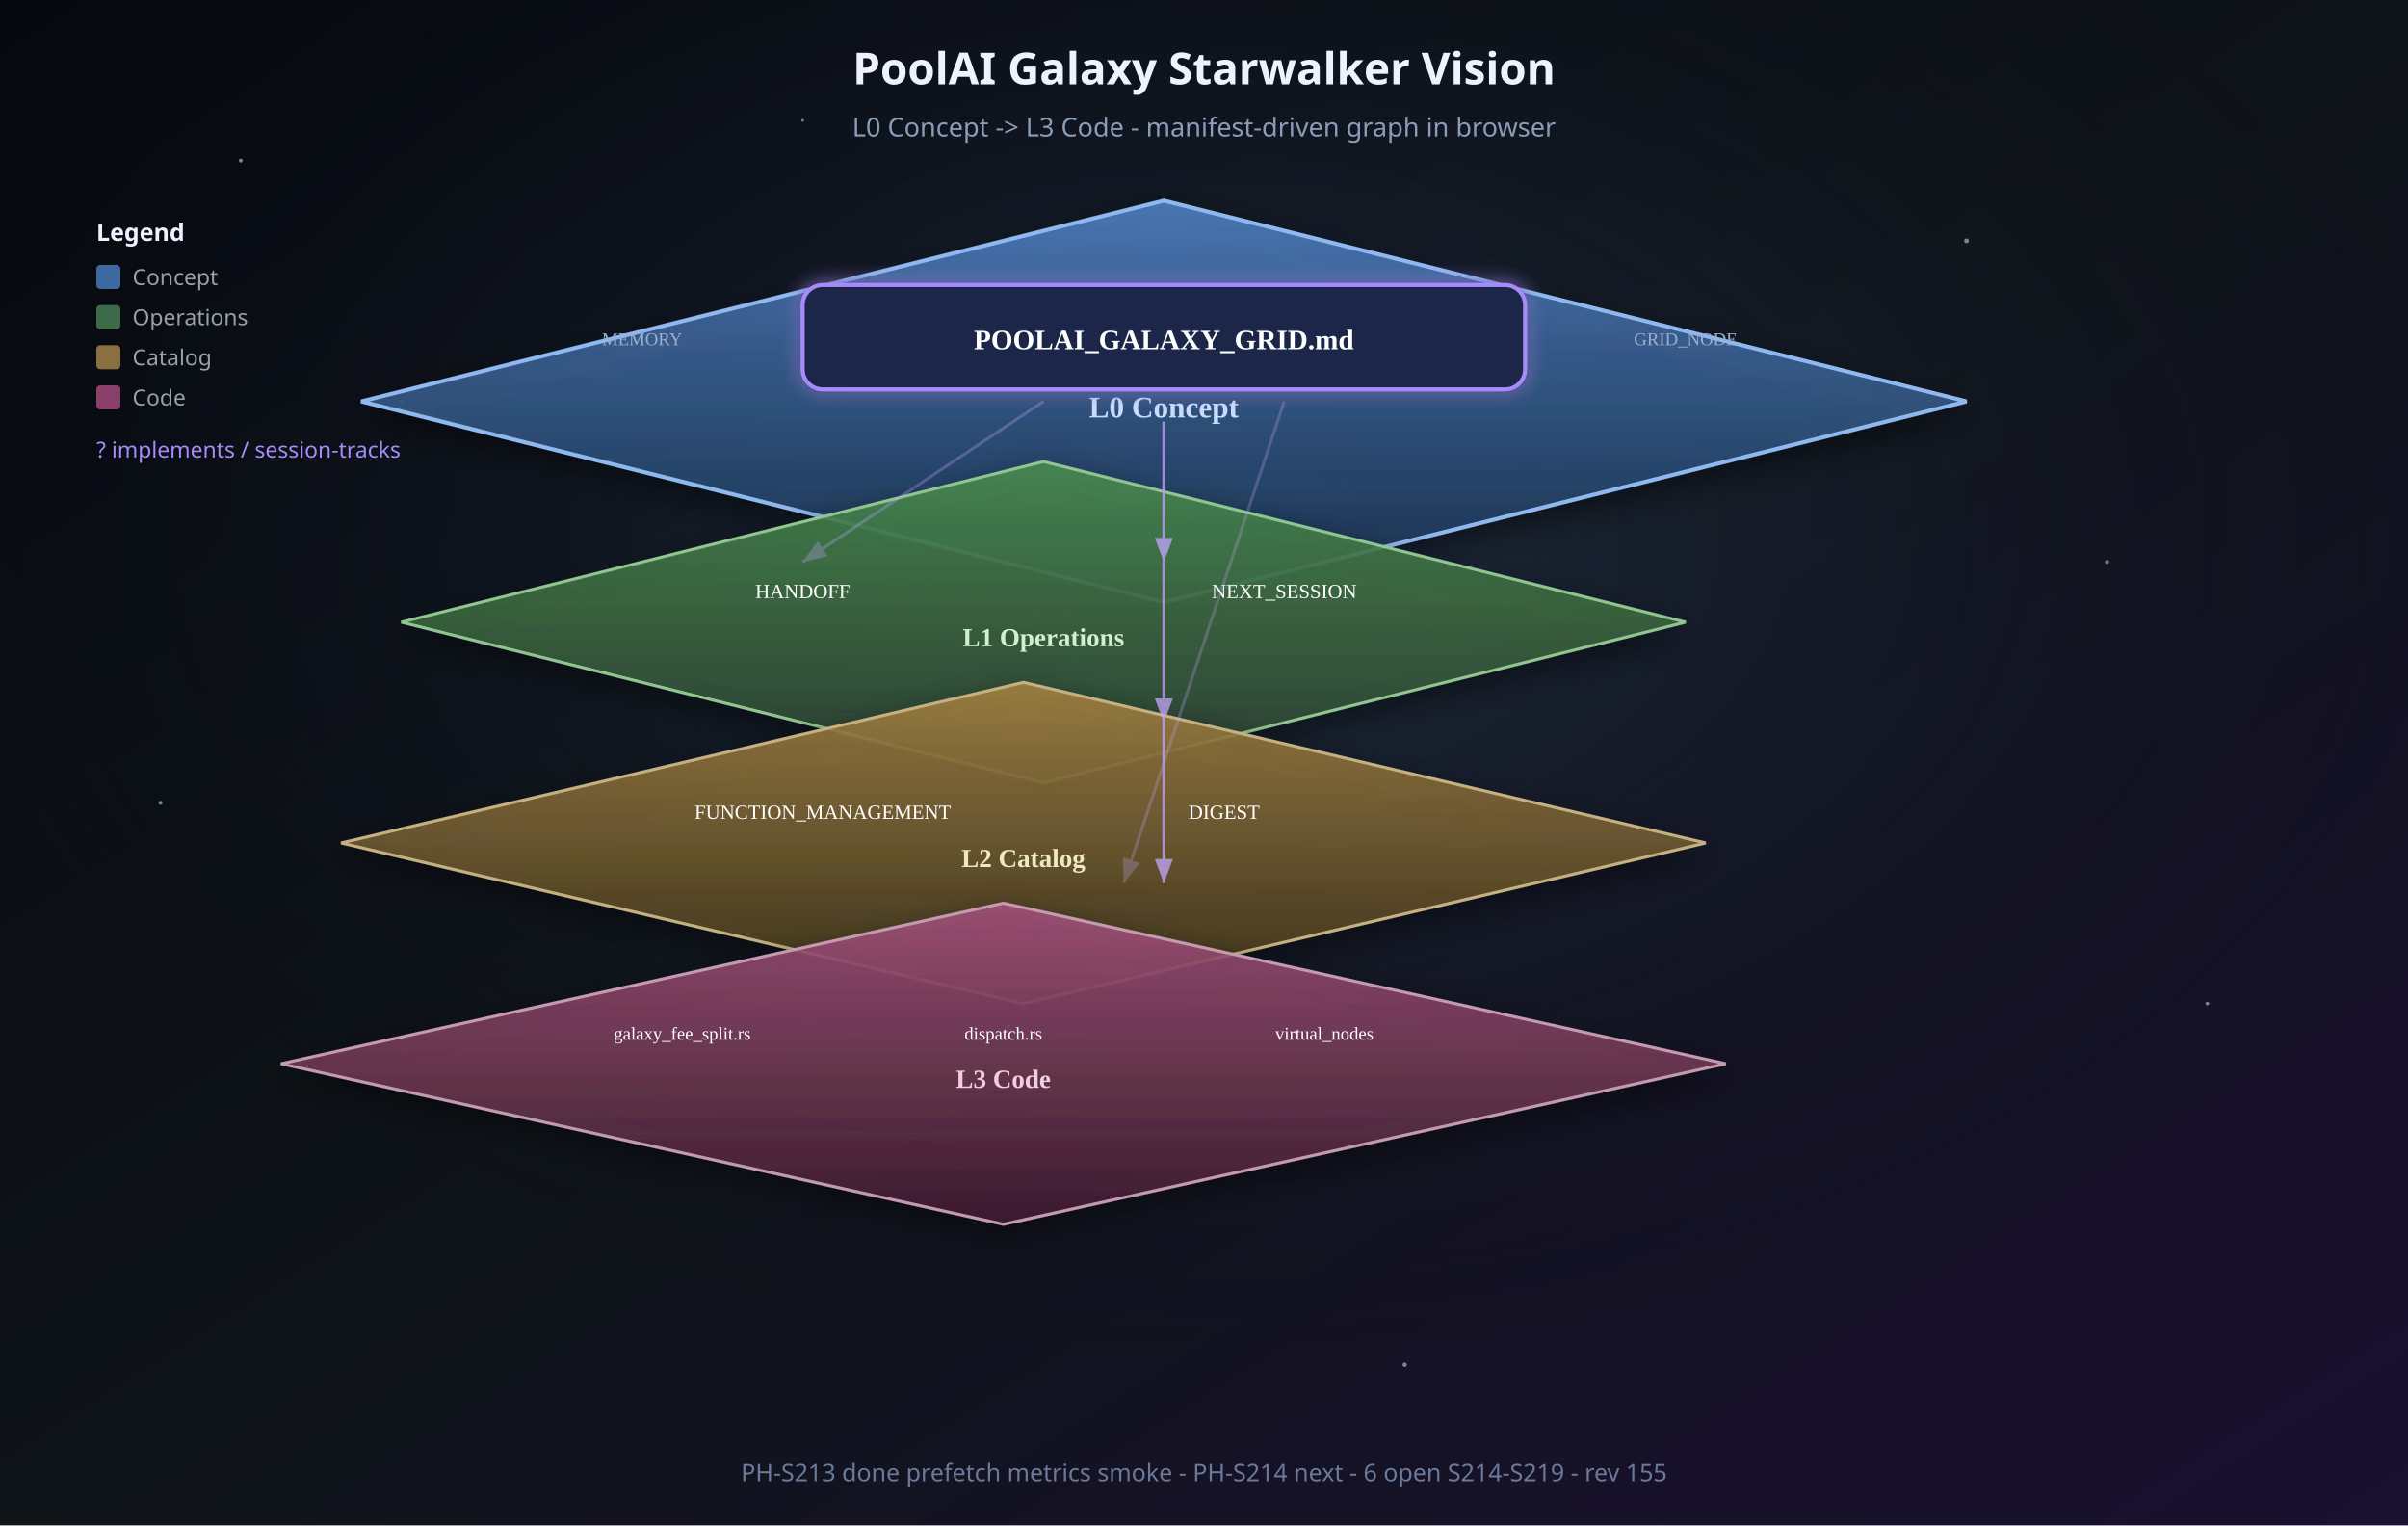
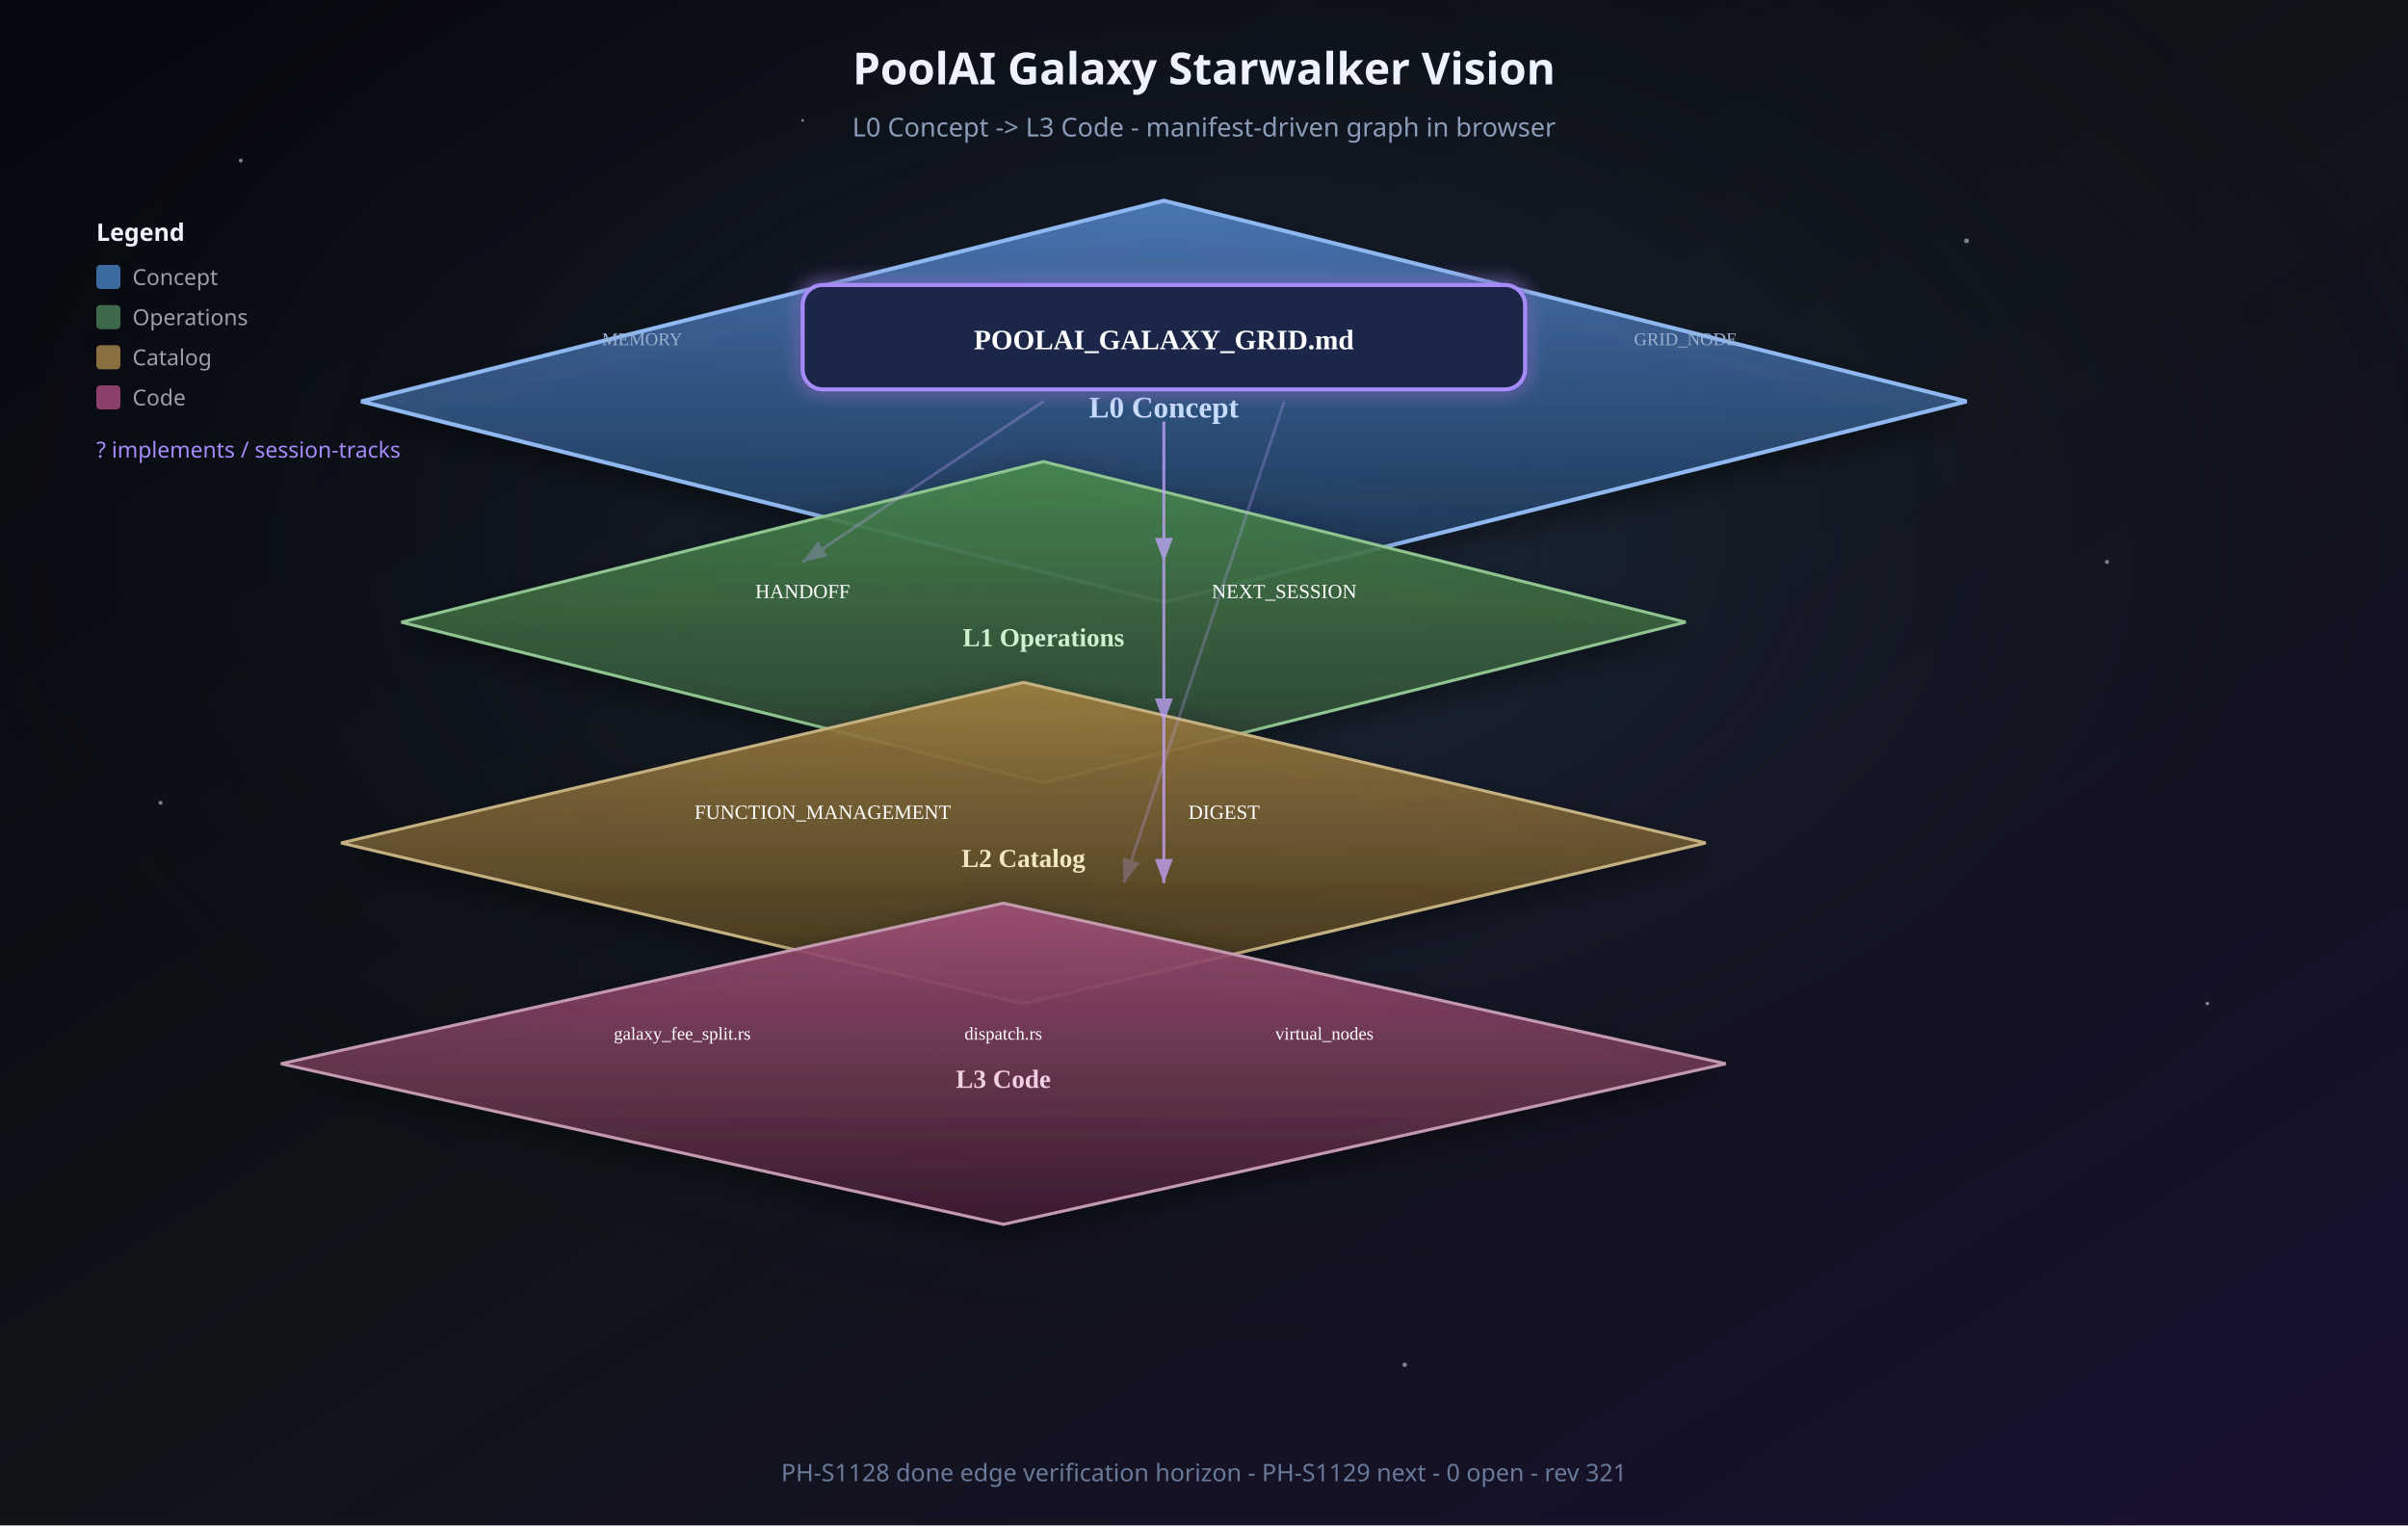
<svg xmlns="http://www.w3.org/2000/svg" viewBox="0 0 1200 760" role="img" aria-labelledby="title desc">
  <defs>
    <linearGradient id="bg" x1="0%" y1="0%" x2="100%" y2="100%">
      <stop offset="0%" stop-color="#06080f" />
      <stop offset="50%" stop-color="#0f1419" />
      <stop offset="100%" stop-color="#1a1030" />
    </linearGradient>
    <radialGradient id="nebula" cx="50%" cy="35%" r="55%">
      <stop offset="0%" stop-color="#3d5a8a" stop-opacity="0.35" />
      <stop offset="100%" stop-color="#06080f" stop-opacity="0" />
    </radialGradient>
    <linearGradient id="planeL0" x1="0%" y1="0%" x2="0%" y2="100%">
      <stop offset="0%" stop-color="#4a7ab8" stop-opacity="0.95" />
      <stop offset="100%" stop-color="#1e3350" stop-opacity="0.85" />
    </linearGradient>
    <linearGradient id="planeL1" x1="0%" y1="0%" x2="0%" y2="100%">
      <stop offset="0%" stop-color="#4a8a50" stop-opacity="0.9" />
      <stop offset="100%" stop-color="#2a4030" stop-opacity="0.85" />
    </linearGradient>
    <linearGradient id="planeL2" x1="0%" y1="0%" x2="0%" y2="100%">
      <stop offset="0%" stop-color="#a08040" stop-opacity="0.9" />
      <stop offset="100%" stop-color="#403520" stop-opacity="0.85" />
    </linearGradient>
    <linearGradient id="planeL3" x1="0%" y1="0%" x2="0%" y2="100%">
      <stop offset="0%" stop-color="#a05078" stop-opacity="0.9" />
      <stop offset="100%" stop-color="#402030" stop-opacity="0.85" />
    </linearGradient>
    <filter id="shadow" x="-30%" y="-30%" width="160%" height="160%">
      <feDropShadow dx="0" dy="6" stdDeviation="8" flood-color="#000" flood-opacity="0.5" />
    </filter>
    <filter id="glow" x="-50%" y="-50%" width="200%" height="200%">
      <feGaussianBlur stdDeviation="4" result="b" />
      <feMerge>
        <feMergeNode in="b" />
        <feMergeNode in="SourceGraphic" />
      </feMerge>
    </filter>
    <marker id="arrow" markerWidth="10" markerHeight="10" refX="8" refY="3" orient="auto">
      <path d="M0,0 L8,3 L0,6 Z" fill="#c4a5ff" />
    </marker>
  </defs>
  <rect width="1200" height="760" fill="url(#bg)" />
  <rect width="1200" height="760" fill="url(#nebula)" />
  <g fill="#e8f0ff" opacity="0.5">
    <circle cx="120" cy="80" r="1" />
    <circle cx="980" cy="120" r="1.2" />
    <circle cx="200" cy="200" r="0.8" />
    <circle cx="1050" cy="280" r="1" />
    <circle cx="80" cy="400" r="1" />
    <circle cx="1100" cy="500" r="0.9" />
    <circle cx="400" cy="60" r="0.7" />
    <circle cx="700" cy="680" r="1.1" />
  </g>
  <text x="600" y="42" text-anchor="middle" fill="#eef2ff" font-family="Segoe UI, system-ui, sans-serif" font-size="22" font-weight="600">PoolAI Galaxy Starwalker Vision</text>
  <text x="600" y="68" text-anchor="middle" fill="#8b9cb8" font-family="Segoe UI, system-ui, sans-serif" font-size="13">L0 Concept -&gt; L3 Code - manifest-driven graph in browser</text>
  <g transform="translate(180, 100)" filter="url(#shadow)">
    <path d="M0 100 L400 0 L800 100 L400 200 Z" fill="url(#planeL0)" stroke="#90b8f0" stroke-width="2" />
    <text x="400" y="108" text-anchor="middle" fill="#c8dcff" font-size="15" font-weight="700">L0 Concept</text>
    <g filter="url(#glow)">
      <rect x="220" y="42" width="360" height="52" rx="10" fill="#1a2848" stroke="#a78bfa" stroke-width="2" />
      <text x="400" y="74" text-anchor="middle" fill="#fff" font-size="14" font-weight="700">POOLAI_GALAXY_GRID.md</text>
    </g>
    <text x="140" y="72" text-anchor="middle" fill="#9ab0d0" font-size="9">MEMORY</text>
    <text x="660" y="72" text-anchor="middle" fill="#9ab0d0" font-size="9">GRID_NODE</text>
  </g>
  <g transform="translate(200, 230)" filter="url(#shadow)">
    <path d="M0 80 L320 0 L640 80 L320 160 Z" fill="url(#planeL1)" stroke="#90c490" stroke-width="1.5" />
    <text x="320" y="92" text-anchor="middle" fill="#d0f0d0" font-size="13" font-weight="600">L1 Operations</text>
    <text x="200" y="68" text-anchor="middle" fill="#fff" font-size="10">HANDOFF</text>
    <text x="440" y="68" text-anchor="middle" fill="#fff" font-size="10">NEXT_SESSION</text>
  </g>
  <g transform="translate(170, 340)" filter="url(#shadow)">
    <path d="M0 80 L340 0 L680 80 L340 160 Z" fill="url(#planeL2)" stroke="#c4b080" stroke-width="1.5" />
    <text x="340" y="92" text-anchor="middle" fill="#f0e8c0" font-size="13" font-weight="600">L2 Catalog</text>
    <text x="240" y="68" text-anchor="middle" fill="#fff" font-size="10">FUNCTION_MANAGEMENT</text>
    <text x="440" y="68" text-anchor="middle" fill="#fff" font-size="10">DIGEST</text>
  </g>
  <g transform="translate(140, 450)" filter="url(#shadow)">
    <path d="M0 80 L360 0 L720 80 L360 160 Z" fill="url(#planeL3)" stroke="#c49ab0" stroke-width="1.5" />
    <text x="360" y="92" text-anchor="middle" fill="#f0d0e0" font-size="13" font-weight="600">L3 Code</text>
    <text x="200" y="68" text-anchor="middle" fill="#fff" font-size="9">galaxy_fee_split.rs</text>
    <text x="360" y="68" text-anchor="middle" fill="#fff" font-size="9">dispatch.rs</text>
    <text x="520" y="68" text-anchor="middle" fill="#fff" font-size="9">virtual_nodes</text>
  </g>
  <g fill="none" stroke="#c4a5ff" stroke-width="1.5" marker-end="url(#arrow)" opacity="0.75">
    <path d="M580 210 L580 280" />
    <path d="M580 280 L580 360" />
    <path d="M580 360 L580 440" />
    <path d="M520 200 L400 280" opacity="0.4" />
    <path d="M640 200 L560 440" opacity="0.35" />
  </g>
  <g transform="translate(48, 120)" font-family="Segoe UI, system-ui, sans-serif" font-size="11">
    <text x="0" y="0" fill="#eef2ff" font-weight="600" font-size="12">Legend</text>
    <rect x="0" y="12" width="12" height="12" rx="2" fill="#3d6a9e" />
    <text x="18" y="22" fill="#9aa0a6">Concept</text>
    <rect x="0" y="32" width="12" height="12" rx="2" fill="#3d6a4a" />
    <text x="18" y="42" fill="#9aa0a6">Operations</text>
    <rect x="0" y="52" width="12" height="12" rx="2" fill="#8a7040" />
    <text x="18" y="62" fill="#9aa0a6">Catalog</text>
    <rect x="0" y="72" width="12" height="12" rx="2" fill="#8a4068" />
    <text x="18" y="82" fill="#9aa0a6">Code</text>
    <text x="0" y="108" fill="#a78bfa">? implements / session-tracks</text>
  </g>
-   <text x="600" y="738" text-anchor="middle" fill="#6a7a9a" font-family="Segoe UI, system-ui, sans-serif" font-size="12">PH-S213 done prefetch metrics smoke - PH-S214 next - 6 open S214-S219 - rev 155</text>
+   <text x="600" y="738" text-anchor="middle" fill="#6a7a9a" font-family="Segoe UI, system-ui, sans-serif" font-size="12">PH-S1128 done edge verification horizon - PH-S1129 next - 0 open - rev 321</text>
</svg>
